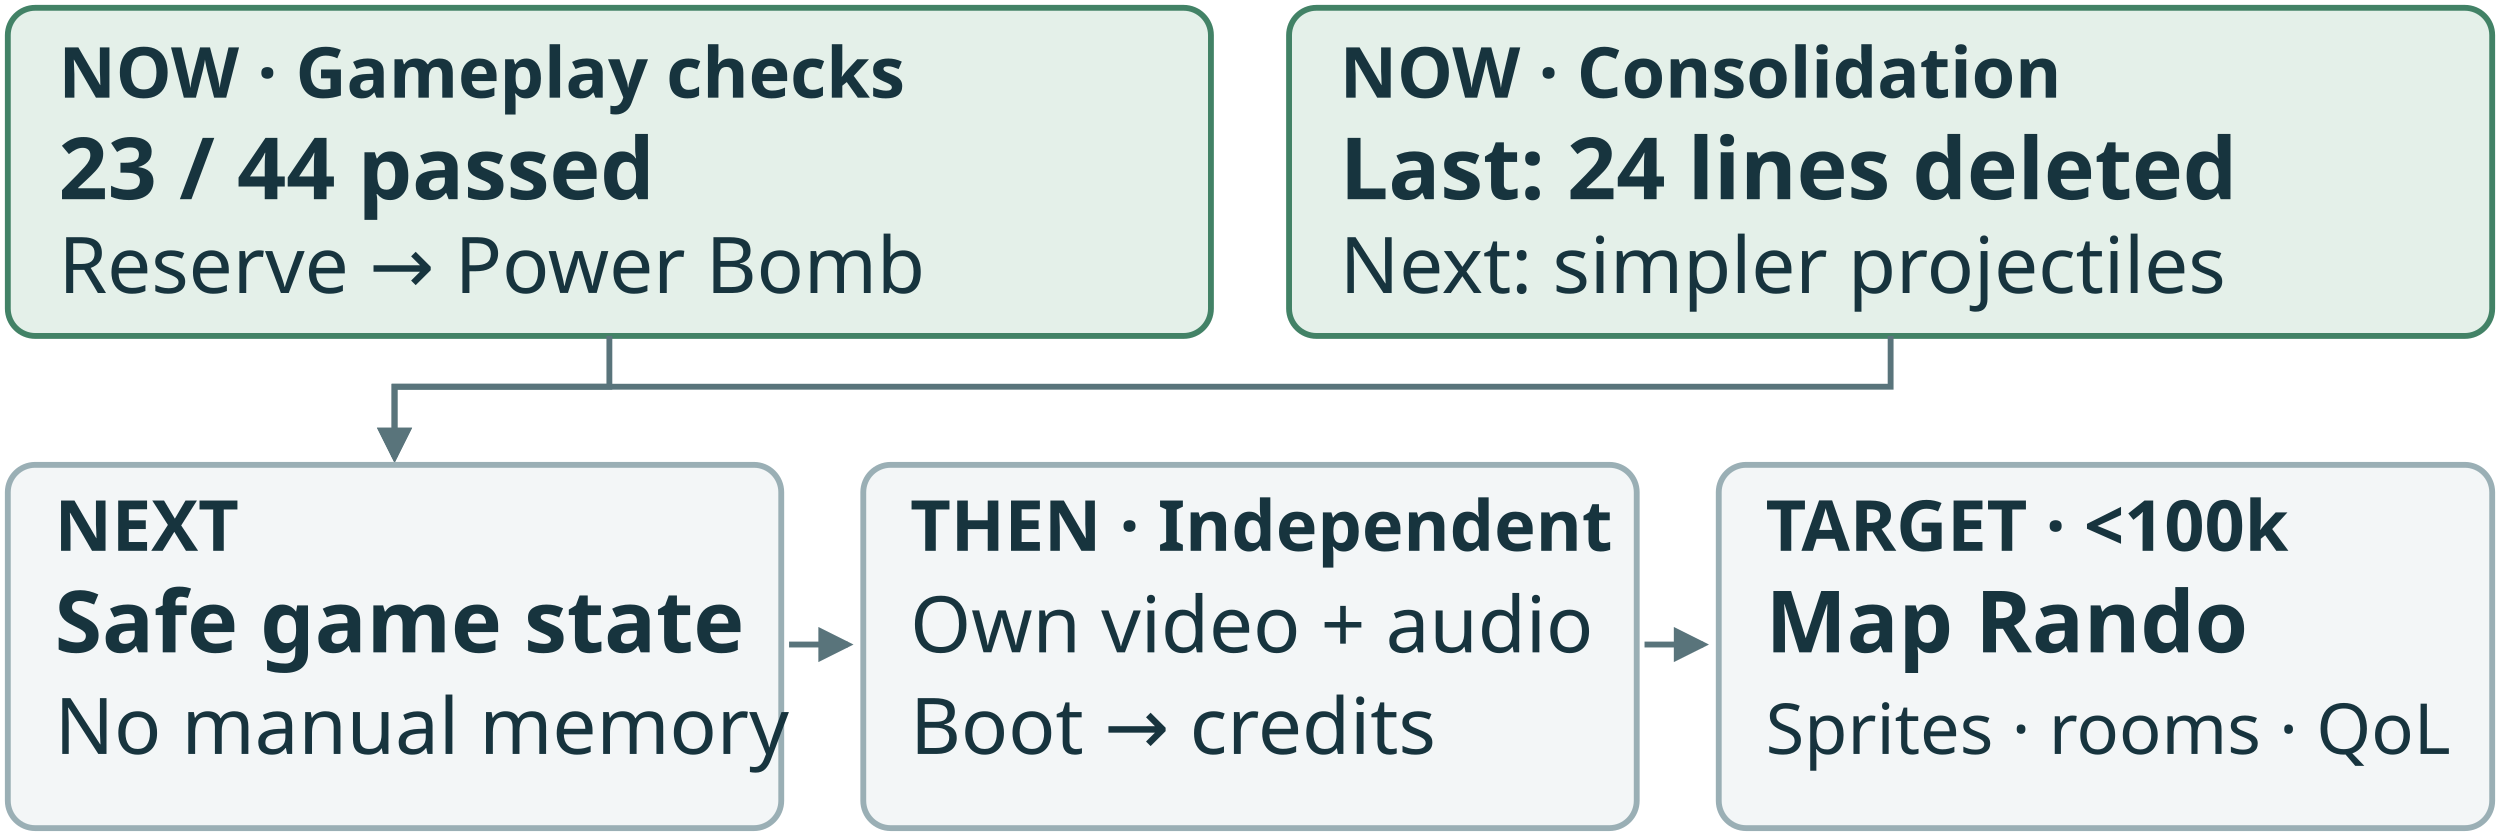
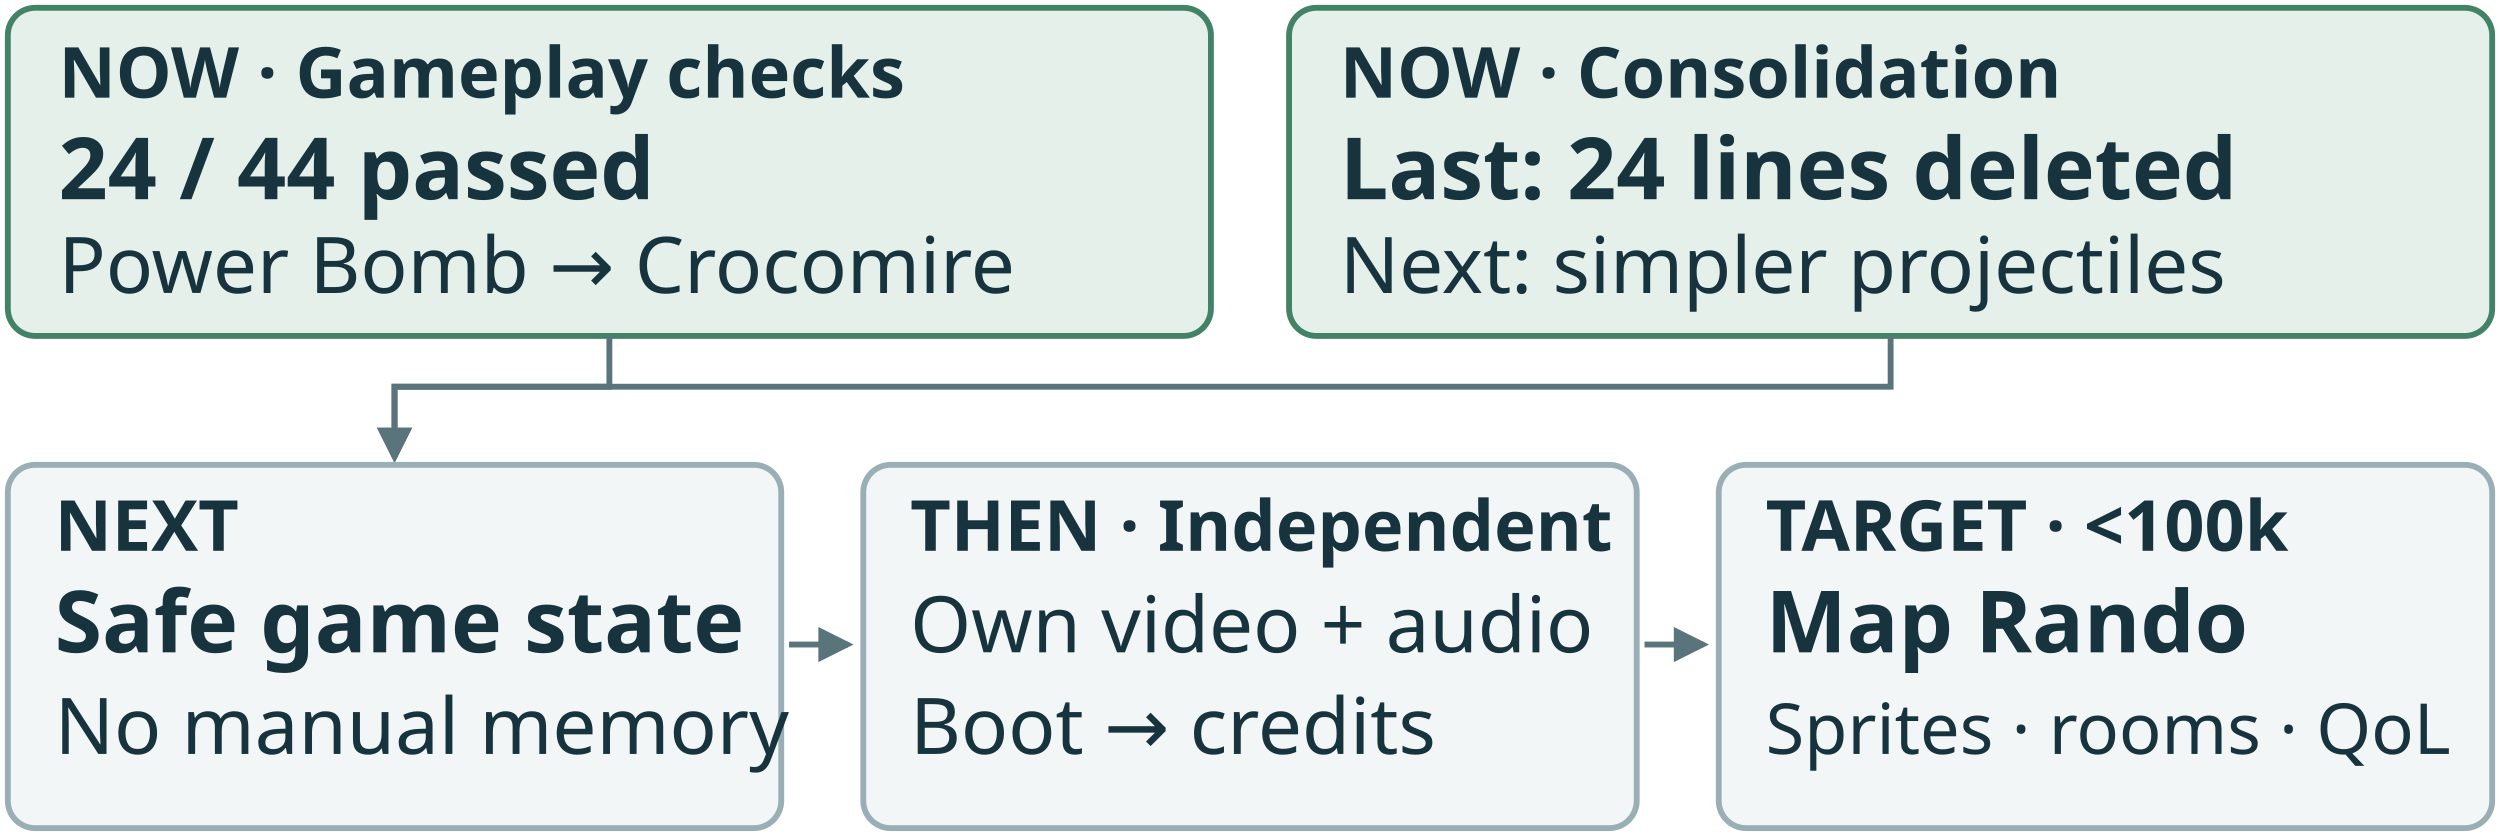
<svg xmlns="http://www.w3.org/2000/svg" width="640" height="214" viewBox="0 0 640 214" role="img" aria-labelledby="title description">
  <defs>
    <marker id="arrow" markerWidth="6" markerHeight="6" refX="5" refY="3" orient="auto">
      <path d="M0 0L6 3L0 6" fill="#59747b" />
    </marker>
  </defs>
  <style>text{font-family:system-ui,Segoe UI,sans-serif;fill:#17343e} .tag{font-size:18px;font-weight:650}.name{font-size:22px;font-weight:650}.note{font-size:20px}.small{font-size:18px}.now{fill:#e4f0e9;stroke:#428266}.later{fill:#f3f6f7;stroke:#9aafb5}rect{stroke-width:1.5}path.link{fill:none;stroke:#59747b;stroke-width:1.5;marker-end:url(#arrow)}</style>
  <g aria-label="Now: gameplay coverage">
    <rect class="now" x="2" y="2" width="308" height="84" rx="7" />
    <text x="15" y="25" class="tag">NOW · Gameplay checks</text>
-     <text x="15" y="51" class="name">23 / 44 passed</text>
-     <text x="15" y="75" class="note">Reserve → Power Bomb</text>
+     <text x="15" y="51" class="name">24 / 44 passed</text>
+     <text x="15" y="75" class="note">Power Bomb → Crocomire</text>
  </g>
  <g aria-label="Now: consolidate covered code">
    <rect class="now" x="330" y="2" width="308" height="84" rx="7" />
    <text x="343" y="25" class="tag">NOW · Consolidation</text>
    <text x="343" y="51" class="name">Last: 24 lines deleted</text>
    <text x="343" y="75" class="note">Next: simpler projectiles</text>
  </g>
  <path class="link" d="M156 86V99H101V117" />
  <path class="link" d="M484 86V99H101V117" />
  <g aria-label="Next: owned safe state">
    <rect class="later" x="2" y="119" width="198" height="93" rx="7" />
    <text x="14" y="141" class="tag">NEXT</text>
    <text x="14" y="167" class="name">Safe game state</text>
    <text x="14" y="193" class="note">No manual memory</text>
  </g>
  <path class="link" d="M202 165H217" />
  <g aria-label="Then: independent engine">
    <rect class="later" x="221" y="119" width="198" height="93" rx="7" />
    <text x="233" y="141" class="tag">THEN · Independent</text>
    <text x="233" y="167" class="note">Own video + audio</text>
    <text x="233" y="193" class="note">Boot → credits</text>
  </g>
  <path class="link" d="M421 165H436" />
  <g aria-label="Target: Map Rando engine">
    <rect class="later" x="440" y="119" width="198" height="93" rx="7" />
    <text x="452" y="141" class="tag">TARGET · &lt;100k</text>
    <text x="452" y="167" class="name">Map Rando</text>
    <text x="452" y="193" class="small">Sprites · rooms · QoL</text>
  </g>
</svg>
